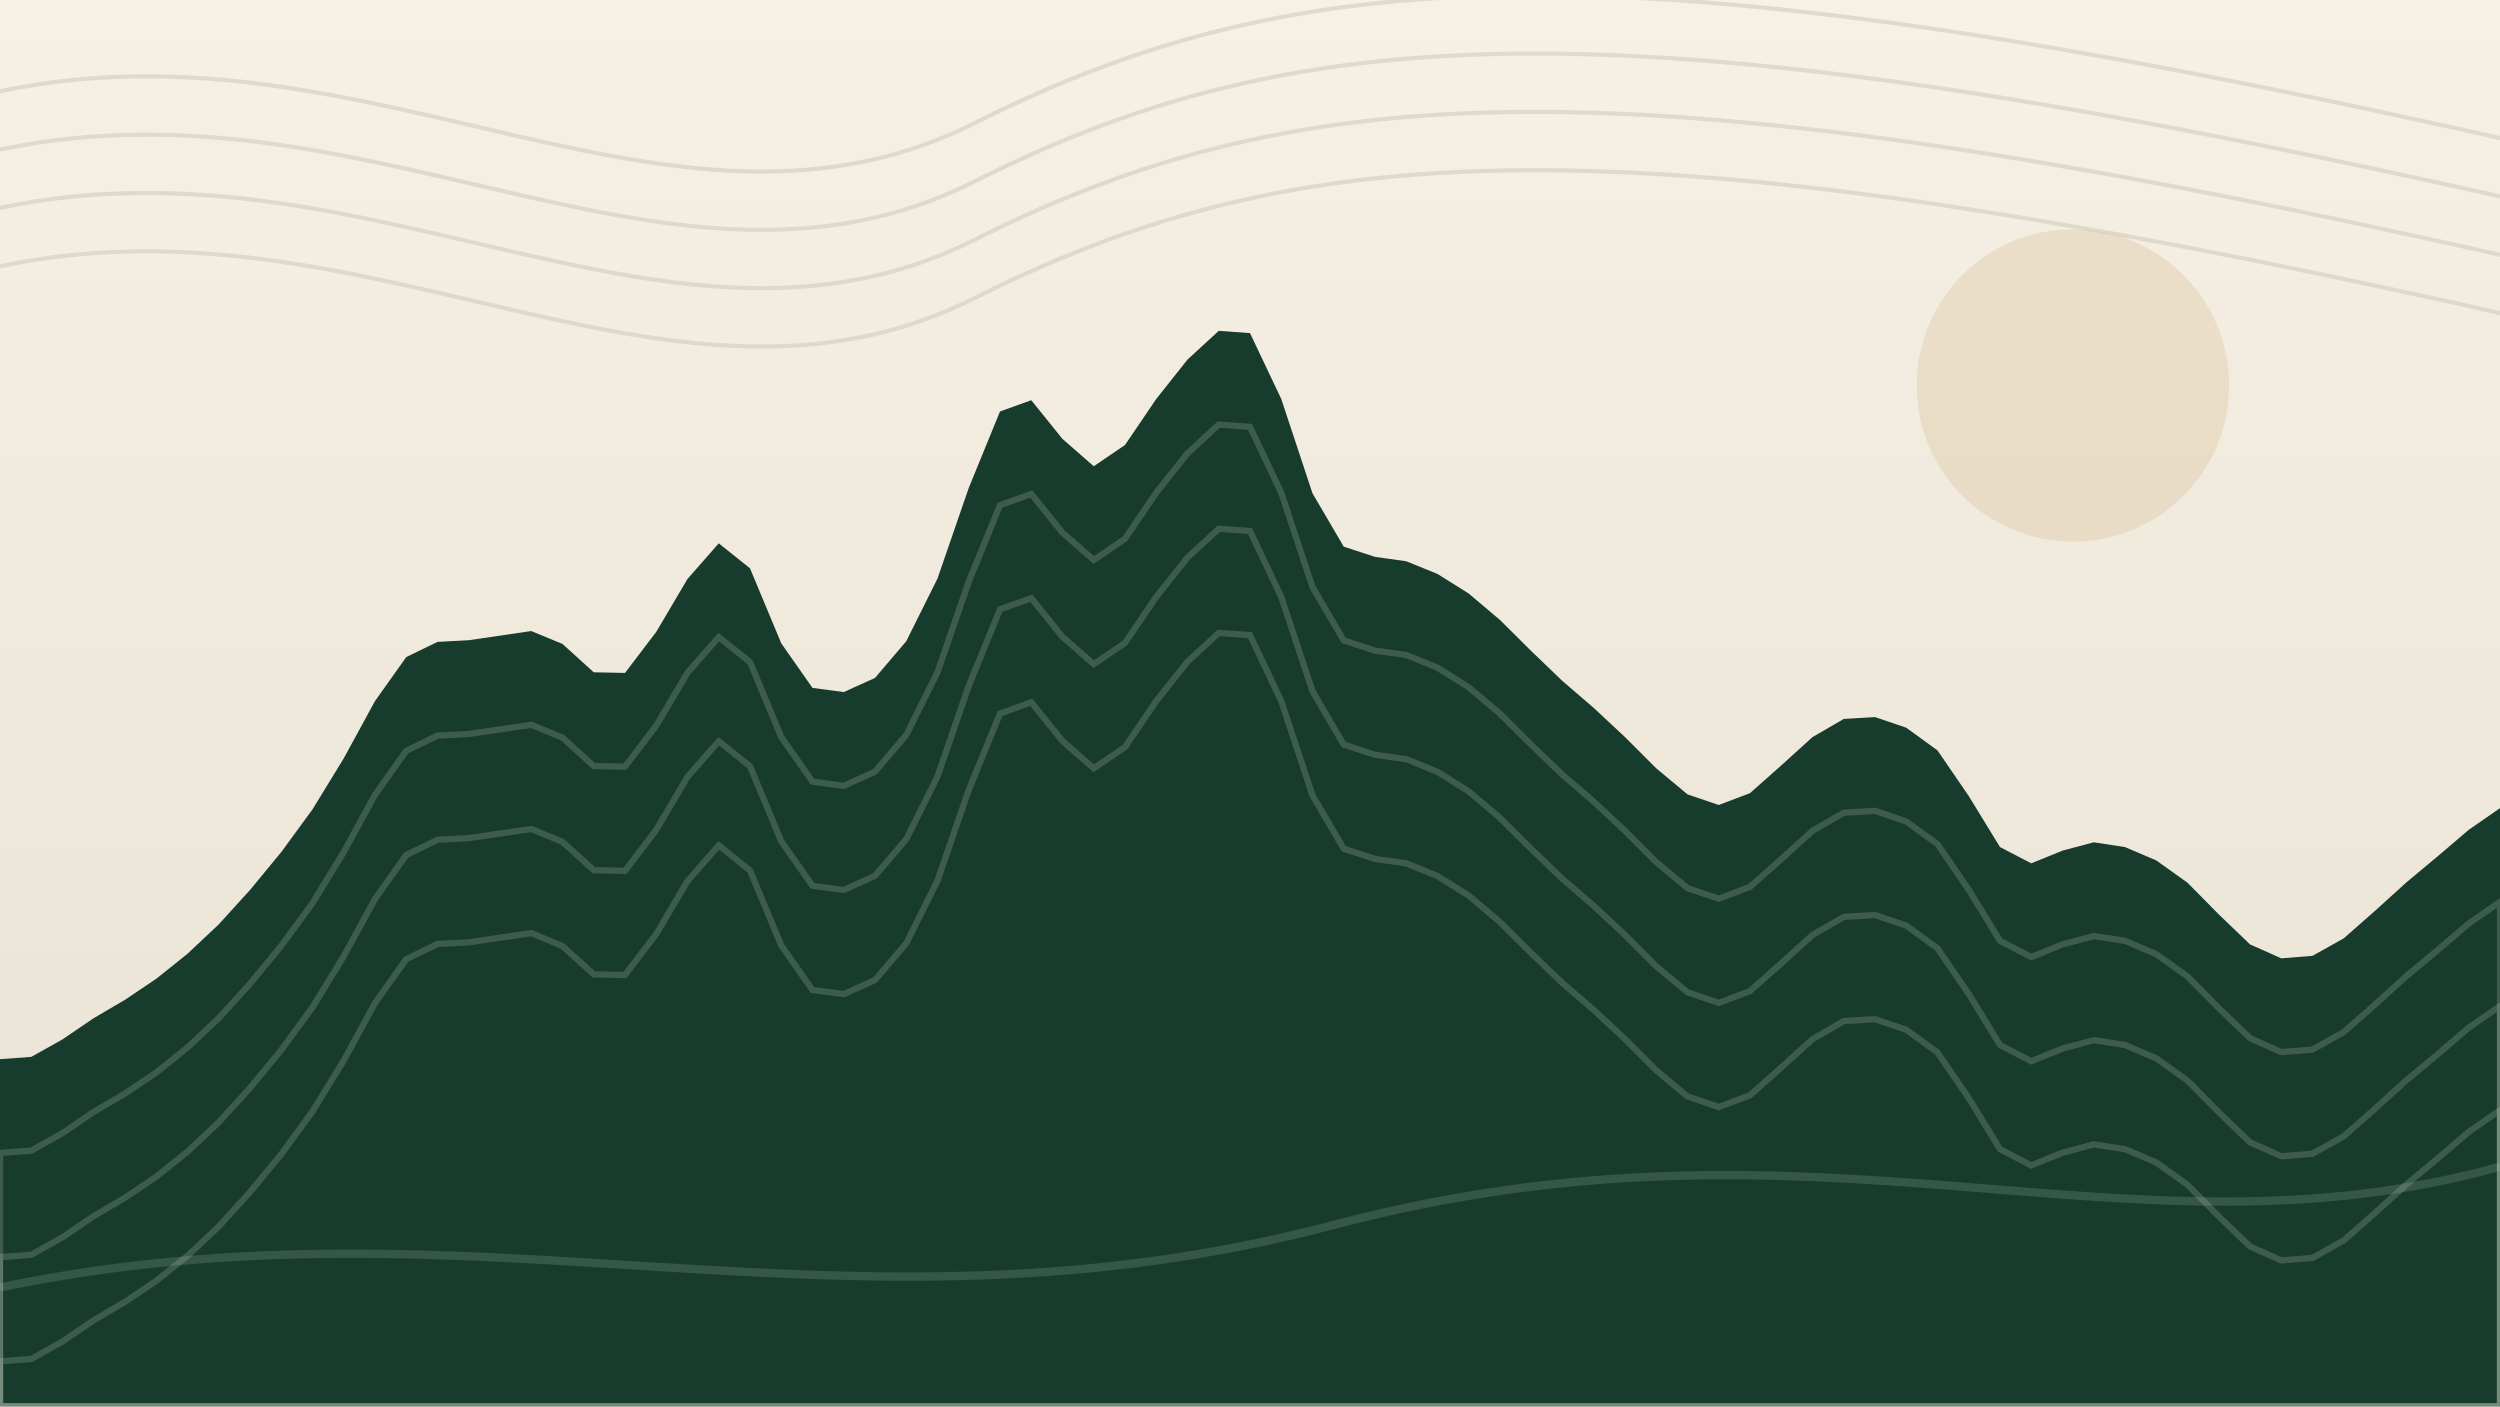
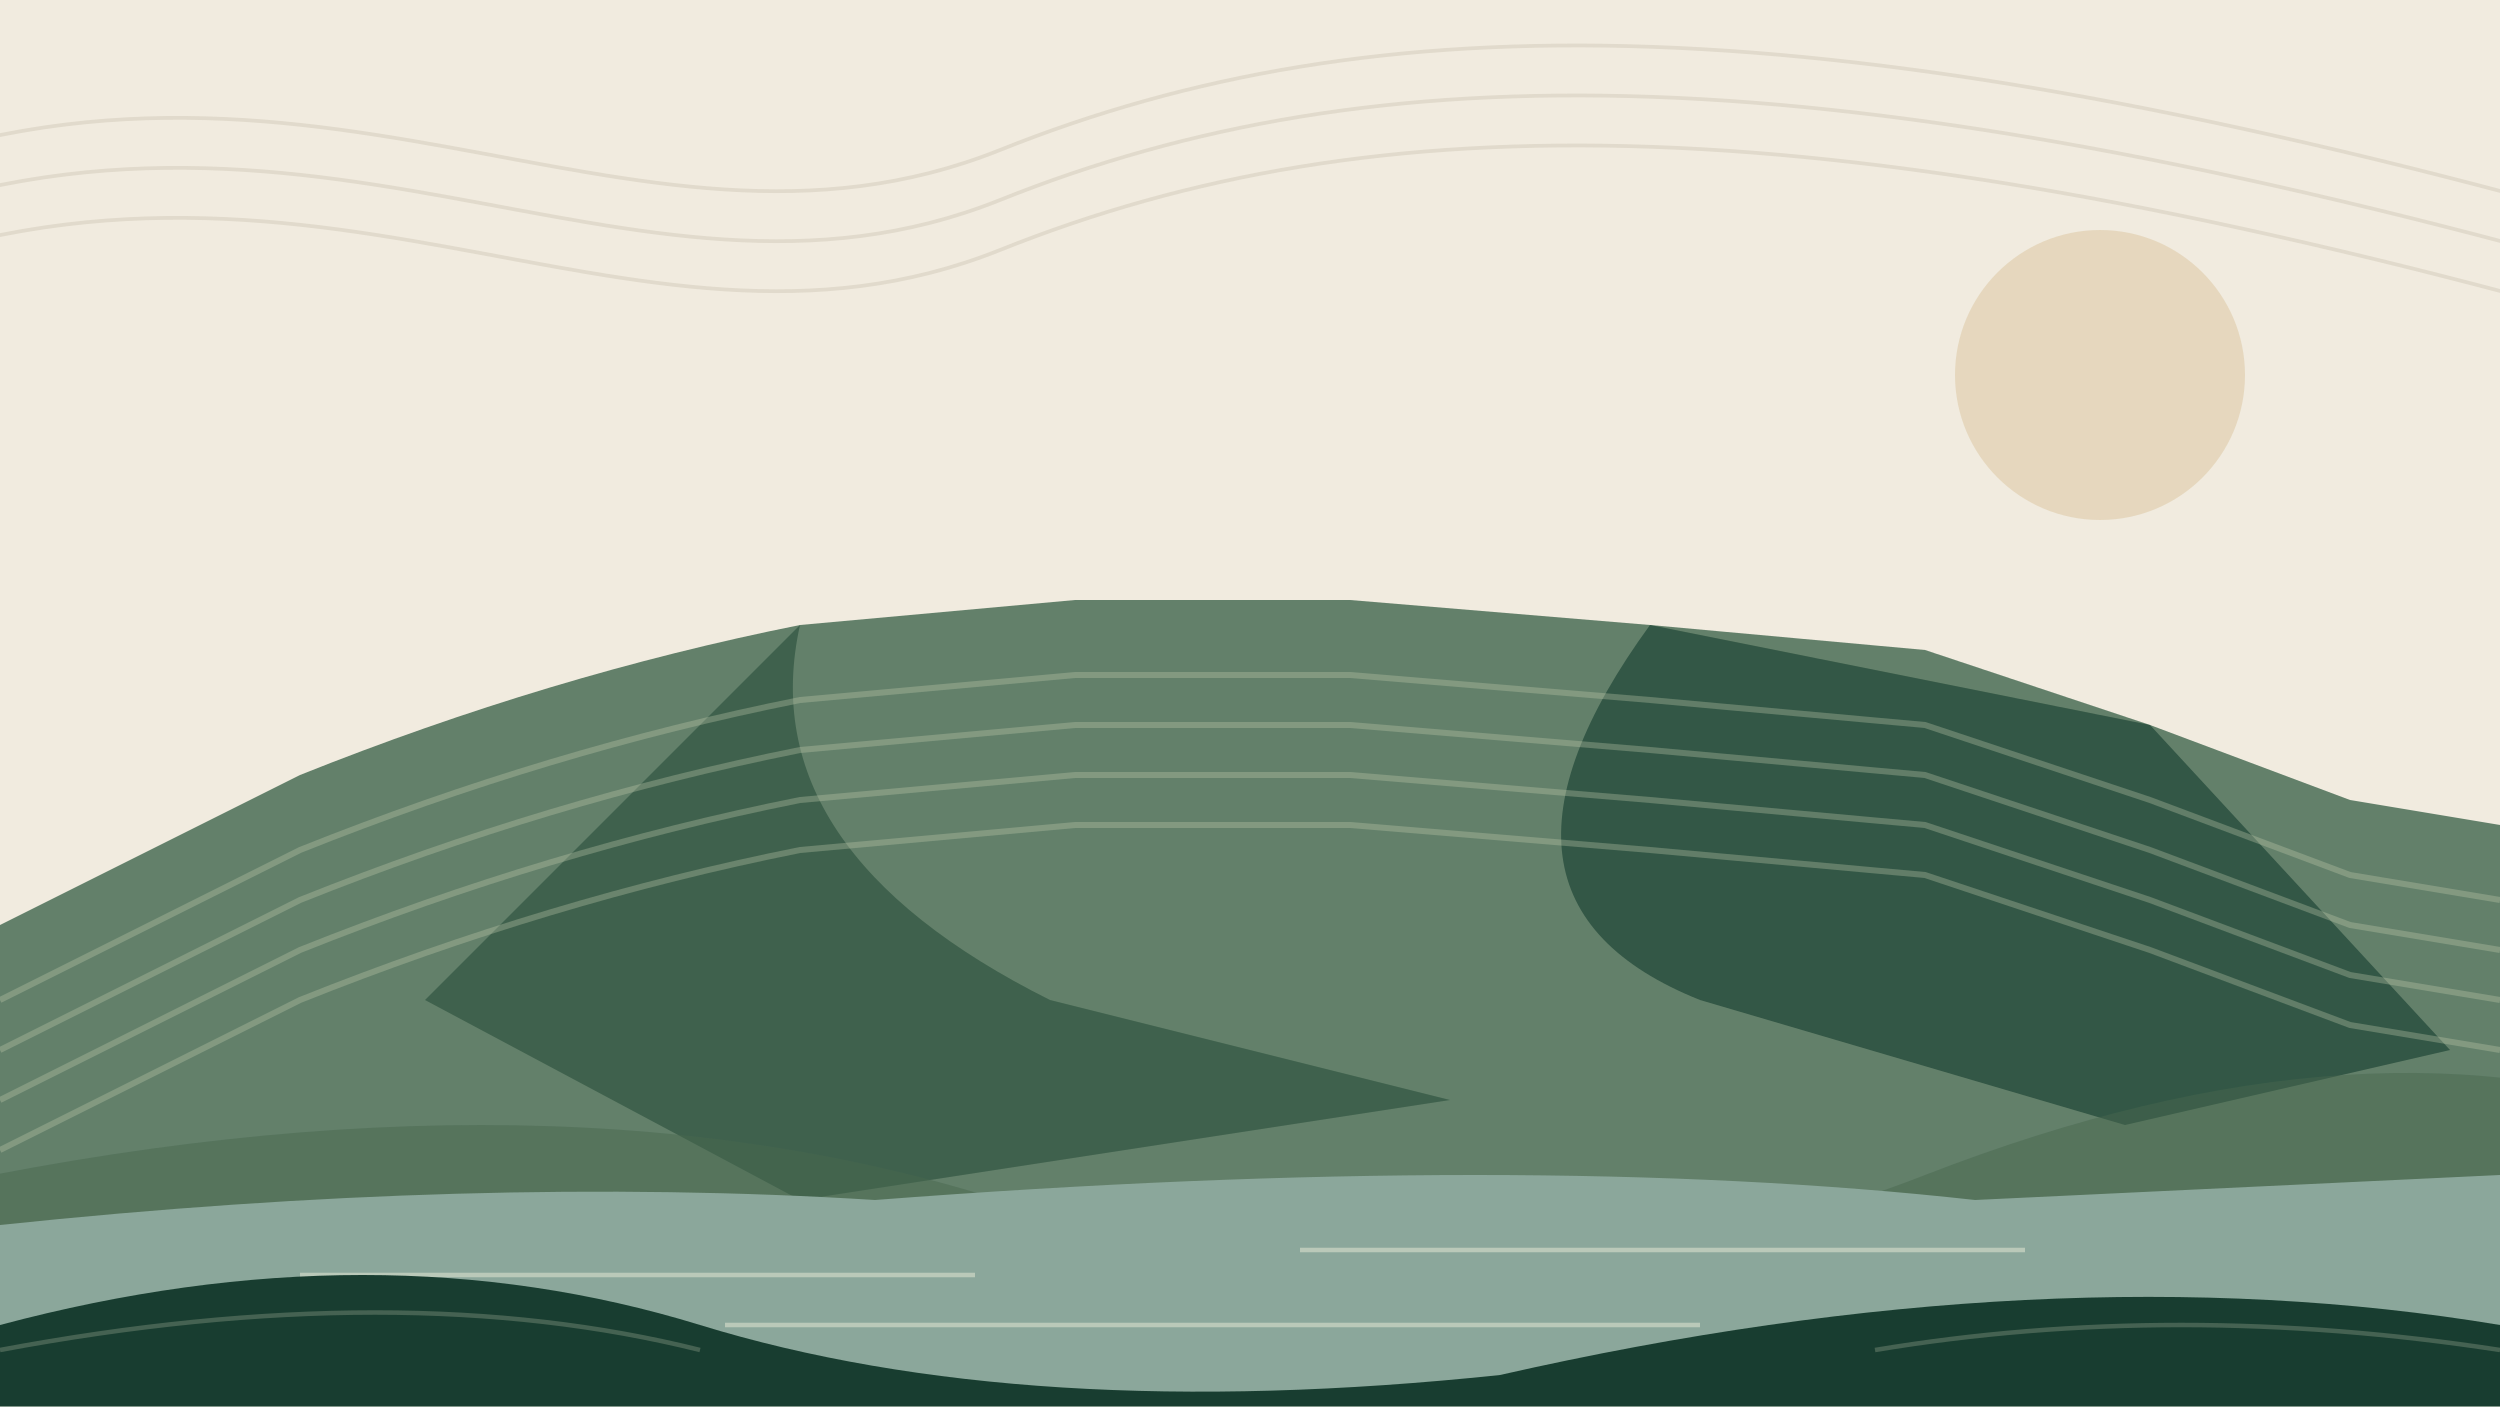
<svg xmlns="http://www.w3.org/2000/svg" viewBox="0 0 1200 675" role="img" aria-labelledby="title desc">
-   <defs>
-     <linearGradient id="paper" x2="0" y2="1">
-       <stop stop-color="#f6f0e5" />
-       <stop offset="1" stop-color="#e8e2d3" />
-     </linearGradient>
-     <clipPath id="ridge">
-       <path d="M 0 508.4 L 0.0 508.4 L 15.0 507.3 L 30.0 498.9 L 45.0 488.7 L 60.0 479.9 L 75.0 469.8 L 90.0 457.8 L 105.0 443.7 L 120.0 427.2 L 135.0 409.0 L 150.0 388.5 L 165.0 364.0 L 180.0 336.5 L 195.0 315.4 L 210.0 308.1 L 225.0 307.3 L 240.0 305.1 L 255.0 302.9 L 270.0 309.1 L 285.0 322.7 L 300.0 323.0 L 315.0 303.3 L 330.0 277.9 L 345.0 260.8 L 360.0 272.8 L 375.0 308.8 L 390.0 330.2 L 405.0 332.2 L 420.0 325.4 L 435.0 307.8 L 450.0 277.7 L 465.0 234.2 L 480.0 197.5 L 495.0 192.1 L 510.0 210.7 L 525.0 223.8 L 540.0 213.6 L 555.0 191.5 L 570.0 172.6 L 585.0 158.8 L 600.0 159.9 L 615.0 191.5 L 630.0 236.8 L 645.0 262.4 L 660.0 267.3 L 675.0 269.4 L 690.0 275.5 L 705.0 284.9 L 720.0 297.6 L 735.0 312.5 L 750.0 326.9 L 765.0 339.8 L 780.0 353.8 L 795.0 368.8 L 810.0 381.3 L 825.0 386.4 L 840.0 380.7 L 855.0 367.4 L 870.0 353.8 L 885.0 345.1 L 900.0 344.2 L 915.0 349.3 L 930.0 360.2 L 945.0 382.1 L 960.0 406.6 L 975.0 414.4 L 990.0 408.3 L 1005.0 404.3 L 1020.0 406.6 L 1035.0 413.0 L 1050.0 423.7 L 1065.0 438.9 L 1080.0 453.3 L 1095.0 460.0 L 1110.0 458.8 L 1125.0 450.4 L 1140.0 437.2 L 1155.0 423.6 L 1170.0 411.1 L 1185.0 398.3 L 1200.0 387.9 L 1200 675 L 0 675 Z" />
-     </clipPath>
-   </defs>
-   <rect width="1200" height="675" fill="url(#paper)" />
-   <g fill="none" stroke="#c9c1af" stroke-opacity=".48" stroke-width="2">
-     <path d="M-80 72 C135 -35 301 143 468 59 S801 -27 1260 80" />
-     <path d="M-80 100 C135 -7 301 171 468 87 S801 1 1260 108" />
-     <path d="M-80 128 C135 21 301 199 468 115 S801 29 1260 136" />
-     <path d="M-80 156 C135 49 301 227 468 143 S801 57 1260 164" />
-   </g>
-   <circle cx="995" cy="185" r="75" fill="#ddc9a4" fill-opacity=".42" />
-   <path d="M 0 563.5 L 0.0 563.5 L 15.0 563.1 L 30.0 559.6 L 45.0 555.3 L 60.0 551.6 L 75.0 547.3 L 90.0 542.3 L 105.0 536.4 L 120.0 529.4 L 135.0 521.8 L 150.0 513.2 L 165.0 502.9 L 180.0 491.3 L 195.0 482.4 L 210.0 479.4 L 225.0 479.1 L 240.0 478.1 L 255.0 477.2 L 270.0 479.8 L 285.0 485.5 L 300.0 485.7 L 315.0 477.4 L 330.0 466.7 L 345.0 459.5 L 360.0 464.6 L 375.0 479.7 L 390.0 488.7 L 405.0 489.5 L 420.0 486.7 L 435.0 479.3 L 450.0 466.6 L 465.0 448.4 L 480.0 433.0 L 495.0 430.7 L 510.0 438.5 L 525.0 444.0 L 540.0 439.7 L 555.0 430.4 L 570.0 422.5 L 585.0 416.7 L 600.0 417.2 L 615.0 430.4 L 630.0 449.4 L 645.0 460.2 L 660.0 462.3 L 675.0 463.2 L 690.0 465.7 L 705.0 469.7 L 720.0 475.0 L 735.0 481.2 L 750.0 487.3 L 765.0 492.7 L 780.0 498.6 L 795.0 504.9 L 810.0 510.1 L 825.0 512.3 L 840.0 509.9 L 855.0 504.3 L 870.0 498.6 L 885.0 495.0 L 900.0 494.5 L 915.0 496.7 L 930.0 501.3 L 945.0 510.5 L 960.0 520.8 L 975.0 524.1 L 990.0 521.5 L 1005.0 519.8 L 1020.0 520.8 L 1035.0 523.5 L 1050.0 528.0 L 1065.0 534.3 L 1080.0 540.4 L 1095.0 543.2 L 1110.0 542.7 L 1125.0 539.2 L 1140.0 533.6 L 1155.0 527.9 L 1170.0 522.6 L 1185.0 517.3 L 1200.0 512.9 L 1200 675 L 0 675 Z" fill="#a9bea9" />
-   <path d="M 0 555.4 L 0.0 555.4 L 15.0 554.7 L 30.0 549.3 L 45.0 542.7 L 60.0 536.9 L 75.0 530.4 L 90.0 522.6 L 105.0 513.4 L 120.0 502.7 L 135.0 490.8 L 150.0 477.5 L 165.0 461.6 L 180.0 443.7 L 195.0 430.0 L 210.0 425.3 L 225.0 424.8 L 240.0 423.3 L 255.0 421.9 L 270.0 425.9 L 285.0 434.8 L 300.0 435.0 L 315.0 422.2 L 330.0 405.6 L 345.0 394.5 L 360.0 402.3 L 375.0 425.7 L 390.0 439.7 L 405.0 440.9 L 420.0 436.5 L 435.0 425.1 L 450.0 405.5 L 465.0 377.2 L 480.0 353.4 L 495.0 349.9 L 510.0 361.9 L 525.0 370.5 L 540.0 363.8 L 555.0 349.5 L 570.0 337.2 L 585.0 328.2 L 600.0 329.0 L 615.0 349.5 L 630.0 378.9 L 645.0 395.5 L 660.0 398.8 L 675.0 400.1 L 690.0 404.1 L 705.0 410.2 L 720.0 418.4 L 735.0 428.1 L 750.0 437.5 L 765.0 445.9 L 780.0 454.9 L 795.0 464.7 L 810.0 472.8 L 825.0 476.2 L 840.0 472.4 L 855.0 463.8 L 870.0 454.9 L 885.0 449.3 L 900.0 448.7 L 915.0 452.0 L 930.0 459.1 L 945.0 473.4 L 960.0 489.3 L 975.0 494.4 L 990.0 490.4 L 1005.0 487.8 L 1020.0 489.3 L 1035.0 493.4 L 1050.0 500.4 L 1065.0 510.3 L 1080.0 519.7 L 1095.0 524.0 L 1110.0 523.2 L 1125.0 517.8 L 1140.0 509.2 L 1155.0 500.3 L 1170.0 492.2 L 1185.0 483.9 L 1200.0 477.1 L 1200 675 L 0 675 Z" fill="#668b73" />
-   <path d="M 0 508.4 L 0.0 508.4 L 15.0 507.3 L 30.0 498.9 L 45.0 488.7 L 60.0 479.9 L 75.0 469.8 L 90.0 457.8 L 105.0 443.7 L 120.0 427.2 L 135.0 409.0 L 150.0 388.5 L 165.0 364.0 L 180.0 336.5 L 195.0 315.4 L 210.0 308.1 L 225.0 307.3 L 240.0 305.1 L 255.0 302.9 L 270.0 309.1 L 285.0 322.7 L 300.0 323.0 L 315.0 303.3 L 330.0 277.9 L 345.0 260.8 L 360.0 272.8 L 375.0 308.8 L 390.0 330.2 L 405.0 332.2 L 420.0 325.4 L 435.0 307.8 L 450.0 277.7 L 465.0 234.2 L 480.0 197.5 L 495.0 192.1 L 510.0 210.7 L 525.0 223.8 L 540.0 213.6 L 555.0 191.5 L 570.0 172.6 L 585.0 158.8 L 600.0 159.9 L 615.0 191.5 L 630.0 236.8 L 645.0 262.4 L 660.0 267.3 L 675.0 269.4 L 690.0 275.5 L 705.0 284.9 L 720.0 297.6 L 735.0 312.5 L 750.0 326.9 L 765.0 339.8 L 780.0 353.8 L 795.0 368.8 L 810.0 381.3 L 825.0 386.4 L 840.0 380.7 L 855.0 367.4 L 870.0 353.8 L 885.0 345.1 L 900.0 344.2 L 915.0 349.3 L 930.0 360.2 L 945.0 382.1 L 960.0 406.6 L 975.0 414.4 L 990.0 408.3 L 1005.0 404.3 L 1020.0 406.6 L 1035.0 413.0 L 1050.0 423.7 L 1065.0 438.9 L 1080.0 453.3 L 1095.0 460.0 L 1110.0 458.8 L 1125.0 450.4 L 1140.0 437.2 L 1155.0 423.6 L 1170.0 411.1 L 1185.0 398.3 L 1200.0 387.9 L 1200 675 L 0 675 Z" fill="#173b2d" />
-   <g clip-path="url(#ridge)">
-     <path d="M 0 553.4 L 0.0 553.4 L 15.0 552.3 L 30.0 543.9 L 45.0 533.7 L 60.0 524.9 L 75.0 514.8 L 90.0 502.8 L 105.0 488.7 L 120.0 472.2 L 135.0 454.0 L 150.0 433.5 L 165.0 409.0 L 180.0 381.5 L 195.0 360.4 L 210.0 353.1 L 225.0 352.3 L 240.0 350.1 L 255.0 347.9 L 270.0 354.1 L 285.0 367.7 L 300.0 368.0 L 315.0 348.3 L 330.0 322.9 L 345.0 305.8 L 360.0 317.8 L 375.0 353.8 L 390.0 375.2 L 405.0 377.2 L 420.0 370.4 L 435.0 352.8 L 450.0 322.7 L 465.0 279.2 L 480.0 242.5 L 495.0 237.1 L 510.0 255.7 L 525.0 268.8 L 540.0 258.6 L 555.0 236.5 L 570.0 217.6 L 585.0 203.8 L 600.0 204.9 L 615.0 236.5 L 630.0 281.8 L 645.0 307.4 L 660.0 312.3 L 675.0 314.4 L 690.0 320.5 L 705.0 329.9 L 720.0 342.6 L 735.0 357.5 L 750.0 371.9 L 765.0 384.8 L 780.0 398.8 L 795.0 413.8 L 810.0 426.3 L 825.0 431.4 L 840.0 425.7 L 855.0 412.4 L 870.0 398.8 L 885.0 390.1 L 900.0 389.2 L 915.0 394.3 L 930.0 405.2 L 945.0 427.1 L 960.0 451.6 L 975.0 459.4 L 990.0 453.3 L 1005.0 449.3 L 1020.0 451.6 L 1035.0 458.0 L 1050.0 468.7 L 1065.0 483.9 L 1080.0 498.3 L 1095.0 505.0 L 1110.0 503.8 L 1125.0 495.4 L 1140.0 482.2 L 1155.0 468.6 L 1170.0 456.1 L 1185.0 443.3 L 1200.0 432.9 L 1200 675 L 0 675 Z" fill="none" stroke="#d8e2d2" stroke-opacity=".20" stroke-width="3" />
-     <path d="M 0 603.4 L 0.0 603.4 L 15.0 602.3 L 30.0 593.9 L 45.0 583.7 L 60.0 574.9 L 75.0 564.8 L 90.0 552.8 L 105.0 538.7 L 120.0 522.2 L 135.0 504.0 L 150.0 483.5 L 165.0 459.0 L 180.0 431.5 L 195.0 410.4 L 210.0 403.1 L 225.0 402.3 L 240.0 400.1 L 255.0 397.9 L 270.0 404.1 L 285.0 417.7 L 300.0 418.0 L 315.0 398.3 L 330.0 372.9 L 345.0 355.8 L 360.0 367.8 L 375.0 403.8 L 390.0 425.2 L 405.0 427.2 L 420.0 420.4 L 435.0 402.8 L 450.0 372.7 L 465.0 329.2 L 480.0 292.5 L 495.0 287.1 L 510.0 305.7 L 525.0 318.8 L 540.0 308.6 L 555.0 286.5 L 570.0 267.6 L 585.0 253.8 L 600.0 254.9 L 615.0 286.5 L 630.0 331.8 L 645.0 357.4 L 660.0 362.3 L 675.0 364.4 L 690.0 370.5 L 705.0 379.9 L 720.0 392.6 L 735.0 407.5 L 750.0 421.9 L 765.0 434.8 L 780.0 448.8 L 795.0 463.8 L 810.0 476.3 L 825.0 481.4 L 840.0 475.7 L 855.0 462.4 L 870.0 448.8 L 885.0 440.1 L 900.0 439.2 L 915.0 444.3 L 930.0 455.2 L 945.0 477.1 L 960.0 501.6 L 975.0 509.4 L 990.0 503.3 L 1005.0 499.3 L 1020.0 501.6 L 1035.0 508.0 L 1050.0 518.7 L 1065.0 533.9 L 1080.0 548.3 L 1095.0 555.0 L 1110.0 553.8 L 1125.0 545.4 L 1140.0 532.2 L 1155.0 518.6 L 1170.0 506.1 L 1185.0 493.3 L 1200.0 482.9 L 1200 675 L 0 675 Z" fill="none" stroke="#d8e2d2" stroke-opacity=".20" stroke-width="3" />
-     <path d="M 0 653.4 L 0.0 653.4 L 15.0 652.3 L 30.0 643.9 L 45.0 633.7 L 60.0 624.9 L 75.0 614.8 L 90.0 602.8 L 105.0 588.7 L 120.0 572.2 L 135.0 554.0 L 150.0 533.5 L 165.0 509.0 L 180.0 481.5 L 195.0 460.4 L 210.0 453.1 L 225.0 452.3 L 240.0 450.1 L 255.0 447.9 L 270.0 454.1 L 285.0 467.7 L 300.0 468.0 L 315.0 448.3 L 330.0 422.9 L 345.0 405.8 L 360.0 417.8 L 375.0 453.8 L 390.0 475.2 L 405.0 477.2 L 420.0 470.4 L 435.0 452.8 L 450.0 422.7 L 465.0 379.2 L 480.0 342.5 L 495.0 337.1 L 510.0 355.7 L 525.0 368.8 L 540.0 358.6 L 555.0 336.5 L 570.0 317.6 L 585.0 303.8 L 600.0 304.9 L 615.0 336.5 L 630.0 381.8 L 645.0 407.4 L 660.0 412.3 L 675.0 414.4 L 690.0 420.5 L 705.0 429.9 L 720.0 442.6 L 735.0 457.5 L 750.0 471.9 L 765.0 484.8 L 780.0 498.8 L 795.0 513.8 L 810.0 526.3 L 825.0 531.4 L 840.0 525.7 L 855.0 512.4 L 870.0 498.8 L 885.0 490.1 L 900.0 489.2 L 915.0 494.3 L 930.0 505.2 L 945.0 527.1 L 960.0 551.6 L 975.0 559.4 L 990.0 553.3 L 1005.0 549.3 L 1020.0 551.6 L 1035.0 558.0 L 1050.0 568.7 L 1065.0 583.9 L 1080.0 598.3 L 1095.0 605.0 L 1110.0 603.8 L 1125.0 595.4 L 1140.0 582.2 L 1155.0 568.6 L 1170.0 556.1 L 1185.0 543.3 L 1200.0 532.9 L 1200 675 L 0 675 Z" fill="none" stroke="#d8e2d2" stroke-opacity=".20" stroke-width="3" />
-     <path d="M0 618 C230 570 405 650 640 588 S1020 610 1200 560" fill="none" stroke="#c5d7c2" stroke-opacity=".18" stroke-width="4" />
+   <rect width="1200" height="675" fill="#f1ebdf" />
+   <g transform="scale(12)">
+     <g fill="none" stroke="#c7bdab" stroke-opacity=".36" stroke-width=".15">
+       <path d="M-8 8 C12 -1 25 12 40 6 S73 0 105 9" />
+       <path d="M-8 10 C12 1 25 14 40 8 S73 2 105 11" />
+       <path d="M-8 12 C12 3 25 16 40 10 S73 4 105 13" />
+     </g>
+     <circle cx="84" cy="15" r="5.8" fill="#d6bd91" opacity=".42" />
+     <path d="M0 46 Q14 38 28 43 T56 42 T81 42 T100 40 V56.25 H0Z" fill="#b6c4ad" />
+     <defs>
+       <clipPath id="mountain">
+         <path d="M0 37 L12 31 Q22 27 32 25 L43 24 L54 24 L66 25 L77 26 L86 29 L94 32 L100 33 L100 56.25 L0 56.25 Z" />
+       </clipPath>
+     </defs>
+     <path d="M0 37 L12 31 Q22 27 32 25 L43 24 L54 24 L66 25 L77 26 L86 29 L94 32 L100 33 L100 56.25 L0 56.25 Z" fill="#63806a" />
+     <g clip-path="url(#mountain)">
+       <path d="M32 25 Q30 34 42 40 L58 44 L32 48 L17 40 Z" fill="#315541" opacity=".72" />
+       <path d="M66 25 Q58 36 68 40 L85 45 L98 42 L86 29 Z" fill="#204637" opacity=".72" />
+       <path d="M0 37 L12 31 Q22 27 32 25 L43 24 L54 24 L66 25 L77 26 L86 29 L94 32 L100 33" transform="translate(0 3)" fill="none" stroke="#c7ceb1" stroke-opacity=".32" stroke-width=".24" />
+       <path d="M0 37 L12 31 Q22 27 32 25 L43 24 L54 24 L66 25 L77 26 L86 29 L94 32 L100 33" transform="translate(0 5)" fill="none" stroke="#c7ceb1" stroke-opacity=".32" stroke-width=".24" />
+       <path d="M0 37 L12 31 Q22 27 32 25 L43 24 L54 24 L66 25 L77 26 L86 29 L94 32 L100 33" transform="translate(0 7)" fill="none" stroke="#c7ceb1" stroke-opacity=".32" stroke-width=".24" />
+       <path d="M0 37 L12 31 Q22 27 32 25 L43 24 L54 24 L66 25 L77 26 L86 29 L94 32 L100 33" transform="translate(0 9)" fill="none" stroke="#c7ceb1" stroke-opacity=".32" stroke-width=".24" />
+       <path d="M-5 48 Q21 42 40 48 T77 47 T108 45 V60 H-5Z" fill="#47674e" opacity=".48" />
+     </g>
+     <path d="M0 49 Q19 47 35 48 Q61 46 79 48 L100 47 L100 56.25 L0 56.25Z" fill="#8ba79b" />
+     <path d="M12 51 H39 M52 50 H81 M29 53 H68 M74 54 H94" stroke="#e0e5d1" stroke-opacity=".55" stroke-width=".18" />
+     <path d="M0 53 Q15 49 28 53 T60 55 Q82 50 100 53 V56.25 H0Z" fill="#183d30" />
+     <path d="M0 54 Q16 51 28 54 M75 54 Q87 52 100 54" fill="none" stroke="#d6d9bc" stroke-opacity=".24" stroke-width=".18" />
  </g>
</svg>
